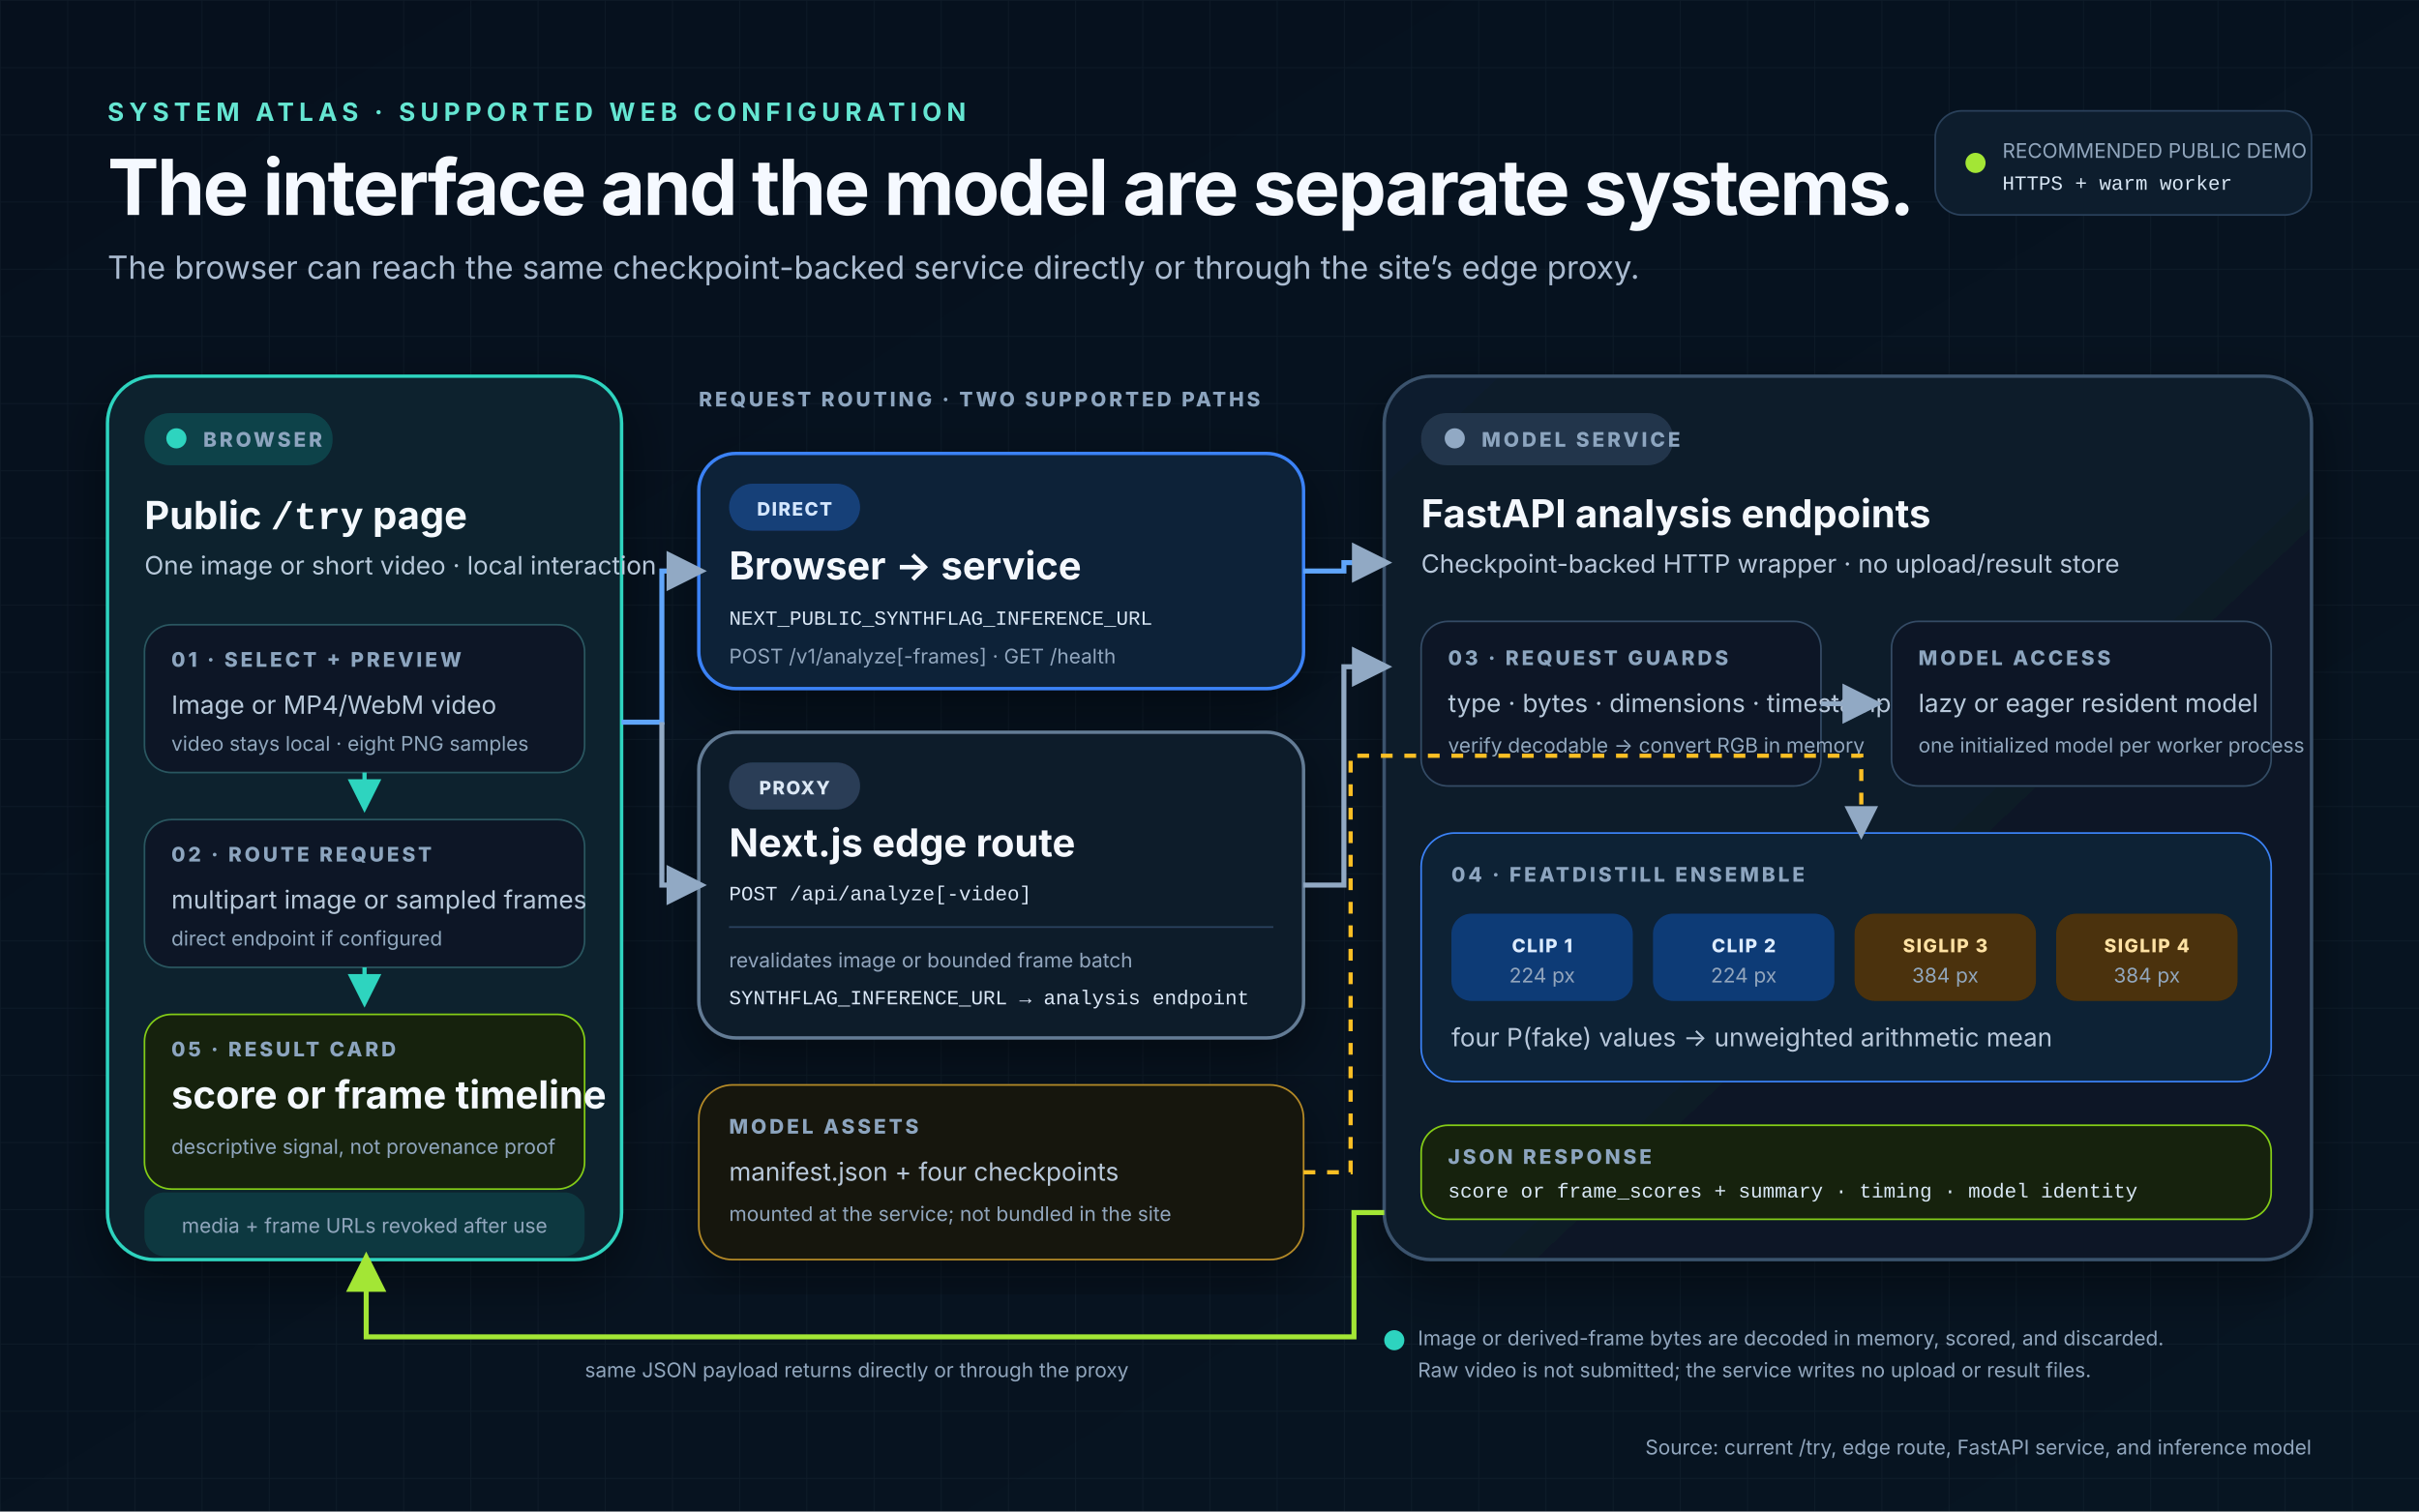
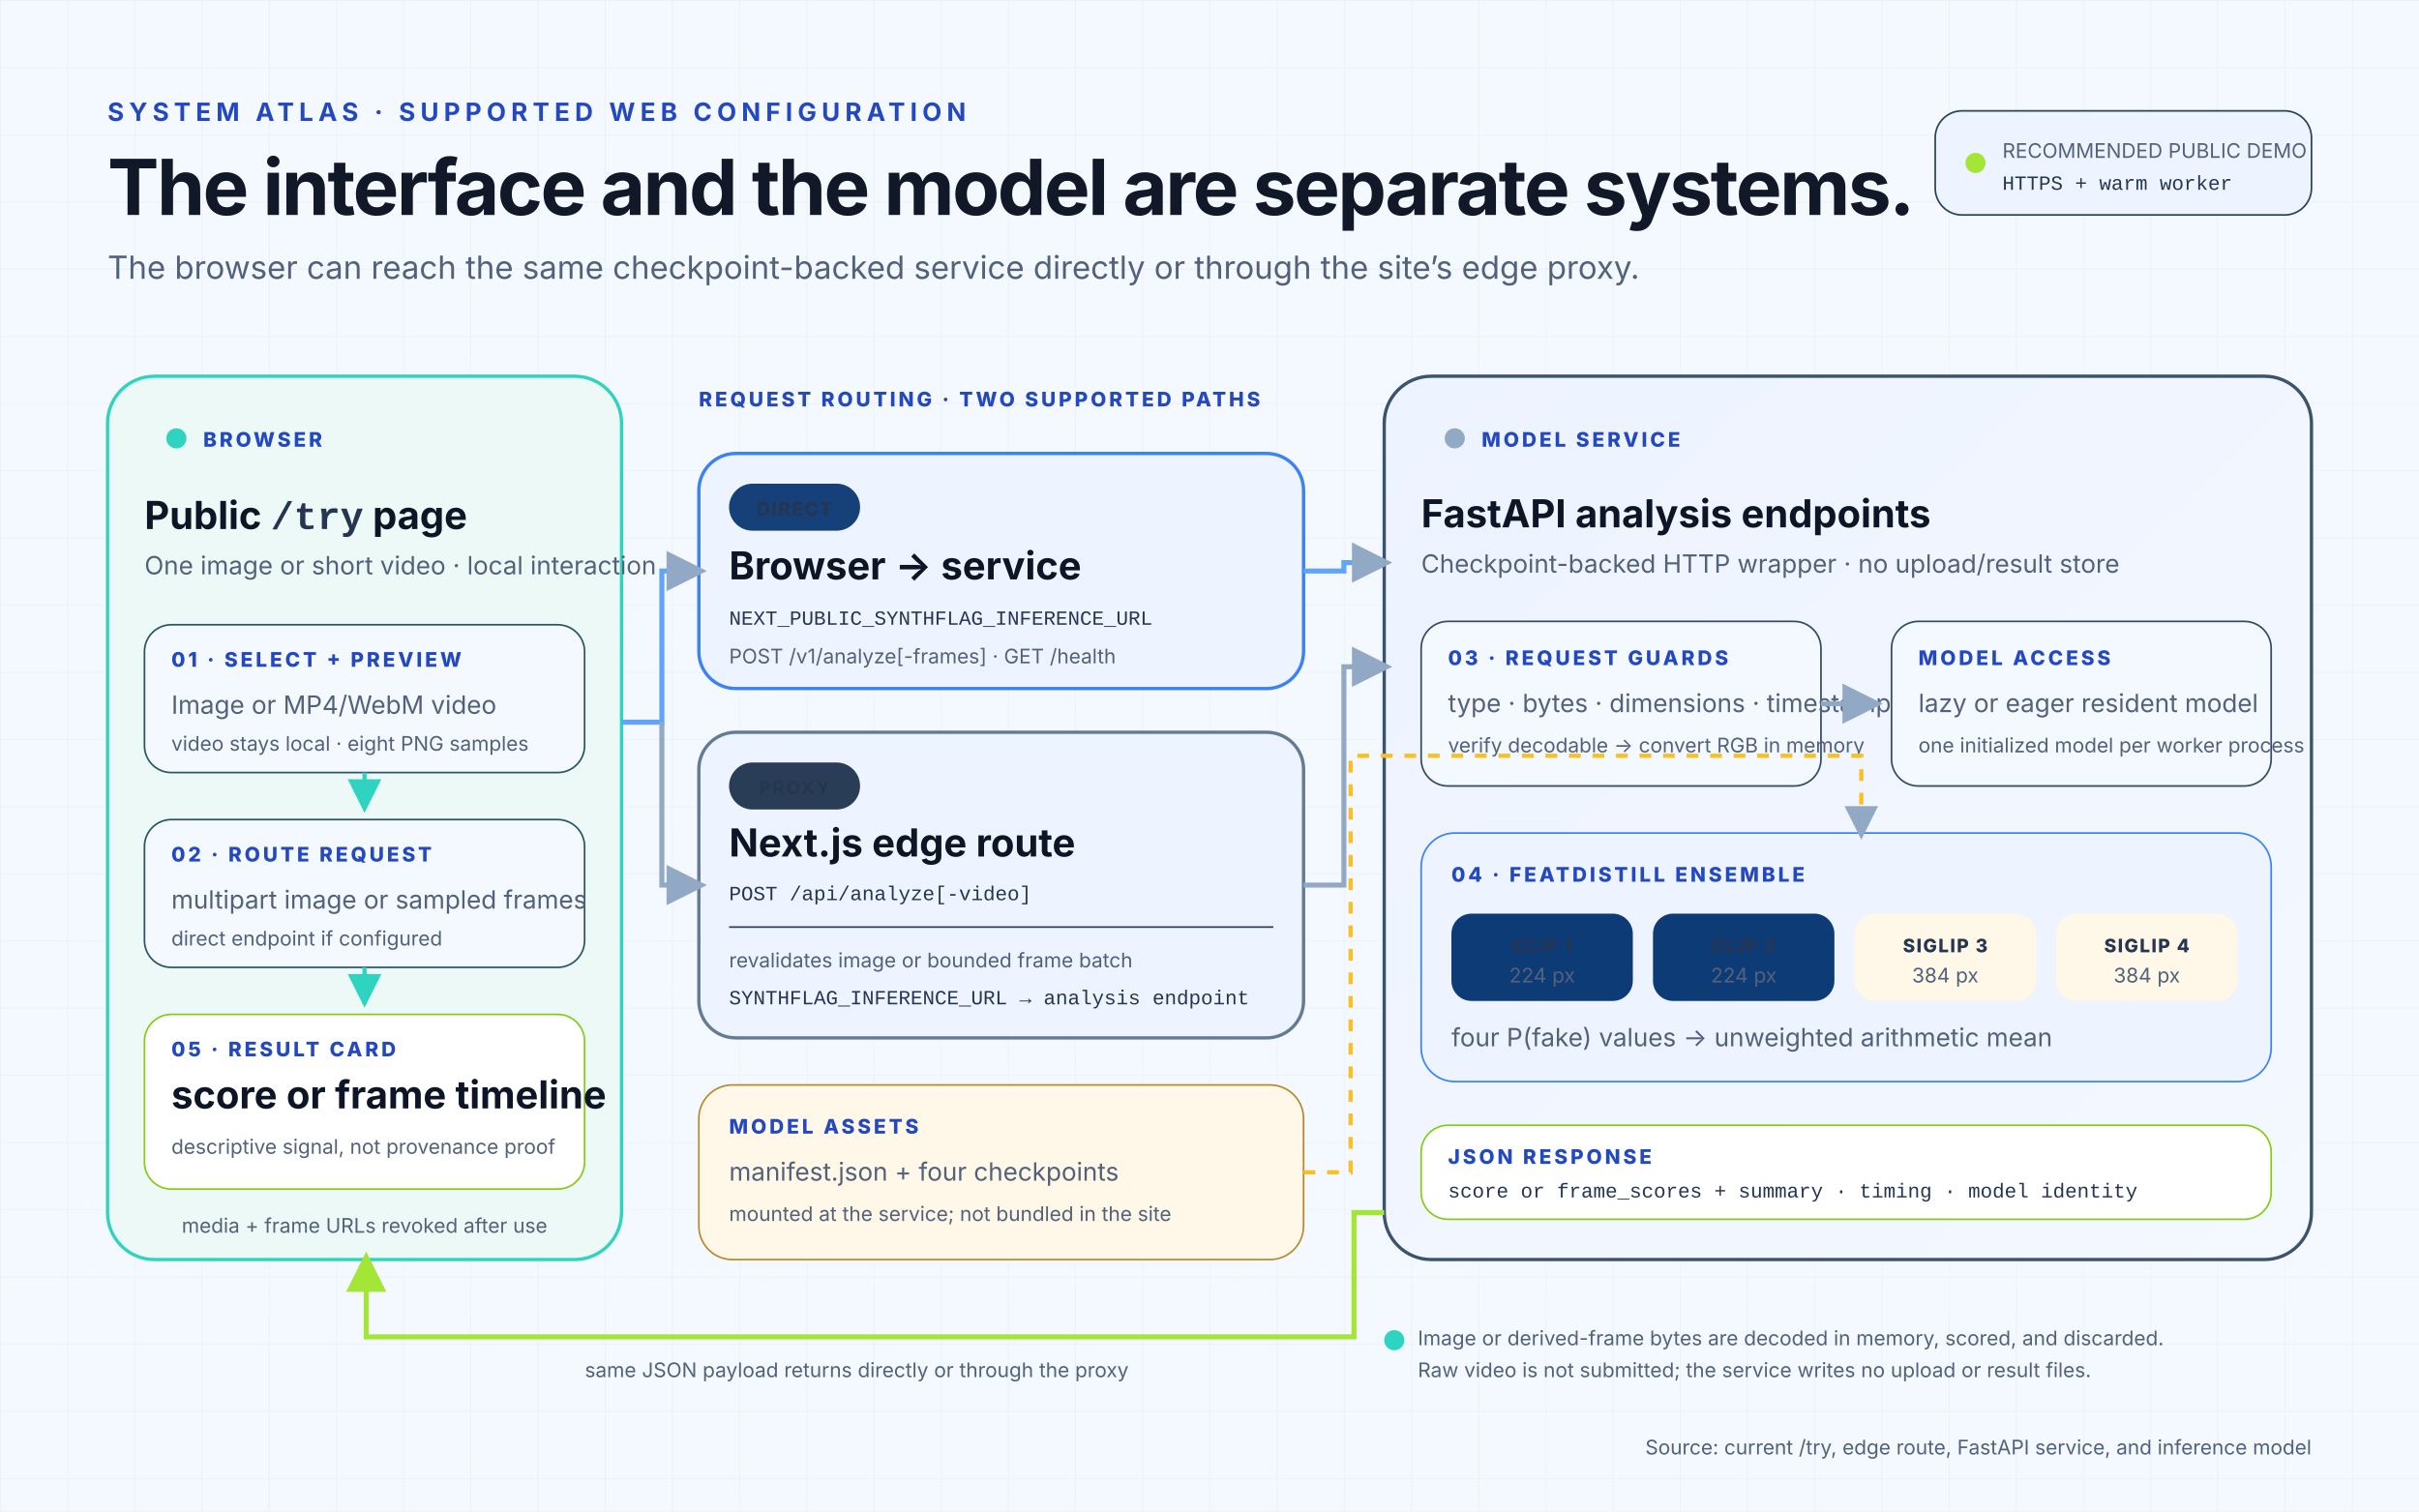
<svg xmlns="http://www.w3.org/2000/svg" width="1440" height="900" viewBox="0 0 1440 900" preserveAspectRatio="xMidYMid meet" role="img" aria-labelledby="title desc">
  <defs>
    <linearGradient id="bg" x1="0" y1="0" x2="1" y2="1">
-       <stop stop-color="#06101d" />
-       <stop offset="1" stop-color="#071522" />
+       <stop stop-color="#f4f8ff" />
+       <stop offset="1" stop-color="#f4f8ff" />
    </linearGradient>
    <linearGradient id="service" x1="0" y1="0" x2="1" y2="1">
-       <stop stop-color="#101d2d" />
-       <stop offset="1" stop-color="#0a1725" />
+       <stop stop-color="#edf3ff" />
+       <stop offset="1" stop-color="#f4f8ff" />
    </linearGradient>
    <pattern id="grid" width="40" height="40" patternUnits="userSpaceOnUse">
      <path d="M40 0H0V40" fill="none" stroke="#7991aa" stroke-opacity=".07" />
    </pattern>
    <filter id="shadow" x="-20%" y="-20%" width="140%" height="140%">
-       <feDropShadow dx="0" dy="12" stdDeviation="16" flood-color="#000711" flood-opacity=".44" />
+       <feDropShadow dx="0" dy="12" stdDeviation="16" flood-color="#f4f8ff" flood-opacity=".44" />
    </filter>
    <marker id="arrow" viewBox="0 0 10 10" refX="8" refY="5" markerWidth="8" markerHeight="8" orient="auto">
      <path d="M0 0L10 5L0 10Z" fill="#91a9c4" />
    </marker>
    <marker id="teal" viewBox="0 0 10 10" refX="8" refY="5" markerWidth="8" markerHeight="8" orient="auto">
      <path d="M0 0L10 5L0 10Z" fill="#2dd4bf" />
    </marker>
    <marker id="lime" viewBox="0 0 10 10" refX="8" refY="5" markerWidth="8" markerHeight="8" orient="auto">
      <path d="M0 0L10 5L0 10Z" fill="#a3e635" />
    </marker>
    <style>
      .sans{font-family:Inter,ui-sans-serif,system-ui,-apple-system,BlinkMacSystemFont,"Segoe UI",sans-serif}.mono{font-family:"SFMono-Regular",Consolas,"Liberation Mono",monospace}
      .eyebrow{font-size:15px;font-weight:750;letter-spacing:3px;fill:#65e6d2}.headline{font-size:46px;font-weight:740;letter-spacing:-1.3px;fill:#f5f9ff}.subtitle{font-size:19px;fill:#aabbd0}
      .kicker{font-size:12px;font-weight:800;letter-spacing:1.7px;fill:#8da5bf}.title{font-size:23px;font-weight:740;fill:#f4f8fd}.body{font-size:15px;fill:#b8c8da}.small{font-size:12px;fill:#91a6bd}.monoText{font-size:12px;fill:#d9e7f5}.chip{font-size:11px;font-weight:780;letter-spacing:.8px}
    </style>
+     <style>
+       text,tspan{fill:#111827}
+       .eyebrow,.kicker,.stage,.role,.step,.label,.section{fill:#2448c2}
+       .subtitle,.body,.small,.mini,.note,.sub,.tiny{fill:#52627a}
+       .headline,.title,.laneTitle,.lane-title,.card-title,.cardTitle,.boxTitle,.actor,.head,.strong,.stat,.value,.formula,.eq,.prob,.state{fill:#111827}
+       .mono,.monoText,.chip,.number,.num,.code,.dim{fill:#253651}
+     </style>
  </defs>
  <rect width="1440" height="900" fill="url(#bg)" />
  <rect width="1440" height="900" fill="url(#grid)" />
  <g class="sans">
    <text x="64" y="72" class="eyebrow">SYSTEM ATLAS · SUPPORTED WEB CONFIGURATION</text>
    <text x="64" y="128" class="headline">The interface and the model are separate systems.</text>
    <text x="64" y="166" class="subtitle">The browser can reach the same checkpoint-backed service directly or through the site’s edge proxy.</text>
    <g transform="translate(1152 66)">
-       <rect width="224" height="62" rx="16" fill="#0d1d2d" stroke="#2a415b" />
+       <rect width="224" height="62" rx="16" fill="#edf3ff" stroke="#2a415b" />
      <circle cx="24" cy="31" r="6" fill="#a3e635" />
      <text x="40" y="28" class="small">RECOMMENDED PUBLIC DEMO</text>
      <text x="40" y="47" class="mono monoText">HTTPS + warm worker</text>
    </g>
    <g transform="translate(64 224)" filter="url(#shadow)">
-       <rect width="306" height="526" rx="28" fill="#09232d" stroke="#2dd4bf" stroke-width="2" />
-       <rect x="22" y="22" width="112" height="31" rx="15" fill="#10424a" />
+       <rect width="306" height="526" rx="28" fill="#edf9f7" stroke="#2dd4bf" stroke-width="2" />
+       <rect x="22" y="22" width="112" height="31" rx="15" fill="#edf9f7" />
      <circle cx="41" cy="37" r="6" fill="#2dd4bf" />
      <text x="57" y="42" class="kicker" fill="#bdf8ee">BROWSER</text>
      <text x="22" y="91" class="title">Public <tspan class="mono">/try</tspan> page</text>
      <text x="22" y="118" class="body">One image or short video · local interaction</text>
      <g transform="translate(22 148)">
-         <rect width="262" height="88" rx="16" fill="#0b1826" stroke="#2b5660" />
+         <rect width="262" height="88" rx="16" fill="#f4f8ff" stroke="#2b5660" />
        <text x="16" y="25" class="kicker">01 · SELECT + PREVIEW</text>
        <text x="16" y="53" class="body">Image or MP4/WebM video</text>
        <text x="16" y="75" class="small">video stays local · eight PNG samples</text>
        <path d="M131 88V108" stroke="#2dd4bf" stroke-width="2.5" marker-end="url(#teal)" />
-         <rect y="116" width="262" height="88" rx="16" fill="#0b1826" stroke="#2b5660" />
+         <rect y="116" width="262" height="88" rx="16" fill="#f4f8ff" stroke="#2b5660" />
        <text x="16" y="141" class="kicker">02 · ROUTE REQUEST</text>
        <text x="16" y="169" class="body">multipart image or sampled frames</text>
        <text x="16" y="191" class="small">direct endpoint if configured</text>
        <path d="M131 204V224" stroke="#2dd4bf" stroke-width="2.5" marker-end="url(#teal)" />
-         <rect y="232" width="262" height="104" rx="16" fill="#152411" stroke="#84cc16" />
+         <rect y="232" width="262" height="104" rx="16" fill="#ffffff" stroke="#84cc16" />
        <text x="16" y="257" class="kicker" fill="#badd80">05 · RESULT CARD</text>
        <text x="16" y="288" class="title" fill="#dcf7a1">score or frame timeline</text>
        <text x="16" y="315" class="small">descriptive signal, not provenance proof</text>
      </g>
      <g transform="translate(22 486)">
-         <rect width="262" height="38" rx="12" fill="#0e3940" />
+         <rect width="262" height="38" rx="12" fill="#edf9f7" />
        <text x="131" y="24" class="small" text-anchor="middle" fill="#bdf8ee">media + frame URLs revoked after use</text>
      </g>
    </g>
    <g transform="translate(416 224)">
      <text x="0" y="18" class="kicker">REQUEST ROUTING · TWO SUPPORTED PATHS</text>
      <g transform="translate(0 46)" filter="url(#shadow)">
-         <rect width="360" height="140" rx="22" fill="#0c2038" stroke="#3b82f6" stroke-width="2" />
+         <rect width="360" height="140" rx="22" fill="#edf3ff" stroke="#3b82f6" stroke-width="2" />
        <rect x="18" y="18" width="78" height="28" rx="14" fill="#153f78" />
        <text x="57" y="37" class="chip" text-anchor="middle" fill="#d4e7ff">DIRECT</text>
        <text x="18" y="75" class="title">Browser → service</text>
        <text x="18" y="102" class="mono monoText">NEXT_PUBLIC_SYNTHFLAG_INFERENCE_URL</text>
        <text x="18" y="125" class="small">POST /v1/analyze[-frames] · GET /health</text>
      </g>
      <g transform="translate(0 212)" filter="url(#shadow)">
-         <rect width="360" height="182" rx="22" fill="#101c2c" stroke="#647b95" stroke-width="2" />
+         <rect width="360" height="182" rx="22" fill="#edf3ff" stroke="#647b95" stroke-width="2" />
        <rect x="18" y="18" width="78" height="28" rx="14" fill="#293e57" />
        <text x="57" y="37" class="chip" text-anchor="middle" fill="#dce8f5">PROXY</text>
        <text x="18" y="74" class="title">Next.js edge route</text>
        <text x="18" y="100" class="mono monoText">POST /api/analyze[-video]</text>
        <line x1="18" y1="116" x2="342" y2="116" stroke="#2c435e" />
        <text x="18" y="140" class="small">revalidates image or bounded frame batch</text>
        <text x="18" y="162" class="mono monoText">SYNTHFLAG_INFERENCE_URL → analysis endpoint</text>
      </g>
      <g transform="translate(0 422)" filter="url(#shadow)">
-         <rect width="360" height="104" rx="20" fill="#17170e" stroke="#b58a28" />
+         <rect width="360" height="104" rx="20" fill="#fff7e8" stroke="#b58a28" />
        <text x="18" y="29" class="kicker" fill="#f0c968">MODEL ASSETS</text>
        <text x="18" y="57" class="body">manifest.json + four checkpoints</text>
        <text x="18" y="81" class="small">mounted at the service; not bundled in the site</text>
      </g>
    </g>
    <path d="M370 430H394V340H416" fill="none" stroke="#60a5fa" stroke-width="3" marker-end="url(#arrow)" />
    <path d="M394 430V527H416" fill="none" stroke="#91a9c4" stroke-width="3" marker-end="url(#arrow)" />
    <g transform="translate(824 224)" filter="url(#shadow)">
      <rect width="552" height="526" rx="28" fill="url(#service)" stroke="#3b536d" stroke-width="2" />
-       <rect x="22" y="22" width="150" height="31" rx="15" fill="#23364b" />
+       <rect x="22" y="22" width="150" height="31" rx="15" fill="#edf3ff" />
      <circle cx="42" cy="37" r="6" fill="#91a9c4" />
      <text x="58" y="42" class="kicker" fill="#dae7f4">MODEL SERVICE</text>
      <text x="22" y="90" class="title">FastAPI analysis endpoints</text>
      <text x="22" y="117" class="body">Checkpoint-backed HTTP wrapper · no upload/result store</text>
      <g transform="translate(22 146)">
-         <rect width="238" height="98" rx="16" fill="#0a1725" stroke="#344b65" />
+         <rect width="238" height="98" rx="16" fill="#f4f8ff" stroke="#344b65" />
        <text x="16" y="26" class="kicker">03 · REQUEST GUARDS</text>
        <text x="16" y="54" class="body">type · bytes · dimensions · timestamps</text>
        <text x="16" y="78" class="small">verify decodable → convert RGB in memory</text>
        <path d="M238 49H270" stroke="#91a9c4" stroke-width="3" marker-end="url(#arrow)" />
-         <rect x="280" width="226" height="98" rx="16" fill="#0a1725" stroke="#344b65" />
+         <rect x="280" width="226" height="98" rx="16" fill="#f4f8ff" stroke="#344b65" />
        <text x="296" y="26" class="kicker">MODEL ACCESS</text>
        <text x="296" y="54" class="body">lazy or eager resident model</text>
        <text x="296" y="78" class="small">one initialized model per worker process</text>
      </g>
      <g transform="translate(22 272)">
-         <rect width="506" height="148" rx="20" fill="#0b2035" stroke="#3b82f6" />
+         <rect width="506" height="148" rx="20" fill="#edf3ff" stroke="#3b82f6" />
        <text x="18" y="29" class="kicker" fill="#aacfff">04 · FEATDISTILL ENSEMBLE</text>
        <g transform="translate(18 48)">
          <rect width="108" height="52" rx="12" fill="#113b76" />
          <text x="54" y="23" class="chip" text-anchor="middle" fill="#dcecff">CLIP 1</text>
          <text x="54" y="41" class="small" text-anchor="middle">224 px</text>
          <rect x="120" width="108" height="52" rx="12" fill="#113b76" />
          <text x="174" y="23" class="chip" text-anchor="middle" fill="#dcecff">CLIP 2</text>
          <text x="174" y="41" class="small" text-anchor="middle">224 px</text>
-           <rect x="240" width="108" height="52" rx="12" fill="#4b3108" />
+           <rect x="240" width="108" height="52" rx="12" fill="#fff7e8" />
          <text x="294" y="23" class="chip" text-anchor="middle" fill="#ffe2a4">SIGLIP 3</text>
          <text x="294" y="41" class="small" text-anchor="middle">384 px</text>
-           <rect x="360" width="108" height="52" rx="12" fill="#4b3108" />
+           <rect x="360" width="108" height="52" rx="12" fill="#fff7e8" />
          <text x="414" y="23" class="chip" text-anchor="middle" fill="#ffe2a4">SIGLIP 4</text>
          <text x="414" y="41" class="small" text-anchor="middle">384 px</text>
        </g>
        <text x="18" y="127" class="body">four P(fake) values → unweighted arithmetic mean</text>
      </g>
      <g transform="translate(22 446)">
-         <rect width="506" height="56" rx="16" fill="#17240f" stroke="#84cc16" />
+         <rect width="506" height="56" rx="16" fill="#ffffff" stroke="#84cc16" />
        <text x="16" y="23" class="kicker" fill="#c8ec89">JSON RESPONSE</text>
        <text x="16" y="43" class="mono monoText" fill="#e4f8b9">score or frame_scores + summary · timing · model identity</text>
      </g>
    </g>
    <path d="M776 340H800V335H824" fill="none" stroke="#60a5fa" stroke-width="3" marker-end="url(#arrow)" />
    <path d="M776 527H800V397H824" fill="none" stroke="#91a9c4" stroke-width="3" marker-end="url(#arrow)" />
    <path d="M776 698H804V450H1108V496" fill="none" stroke="#fbbf24" stroke-width="2.5" stroke-dasharray="7 7" marker-end="url(#arrow)" />
    <path d="M824 722H806V796H218V750" fill="none" stroke="#a3e635" stroke-width="3" marker-end="url(#lime)" />
    <text x="510" y="820" class="small" text-anchor="middle" fill="#cfea91">same JSON payload returns directly or through the proxy</text>
    <g transform="translate(824 790)">
      <circle cx="6" cy="8" r="6" fill="#2dd4bf" />
      <text x="20" y="11" class="small">Image or derived-frame bytes are decoded in memory, scored, and discarded.</text>
      <text x="20" y="30" class="small">Raw video is not submitted; the service writes no upload or result files.</text>
    </g>
    <text x="1376" y="866" class="small" text-anchor="end">Source: current /try, edge route, FastAPI service, and inference model</text>
  </g>
</svg>
